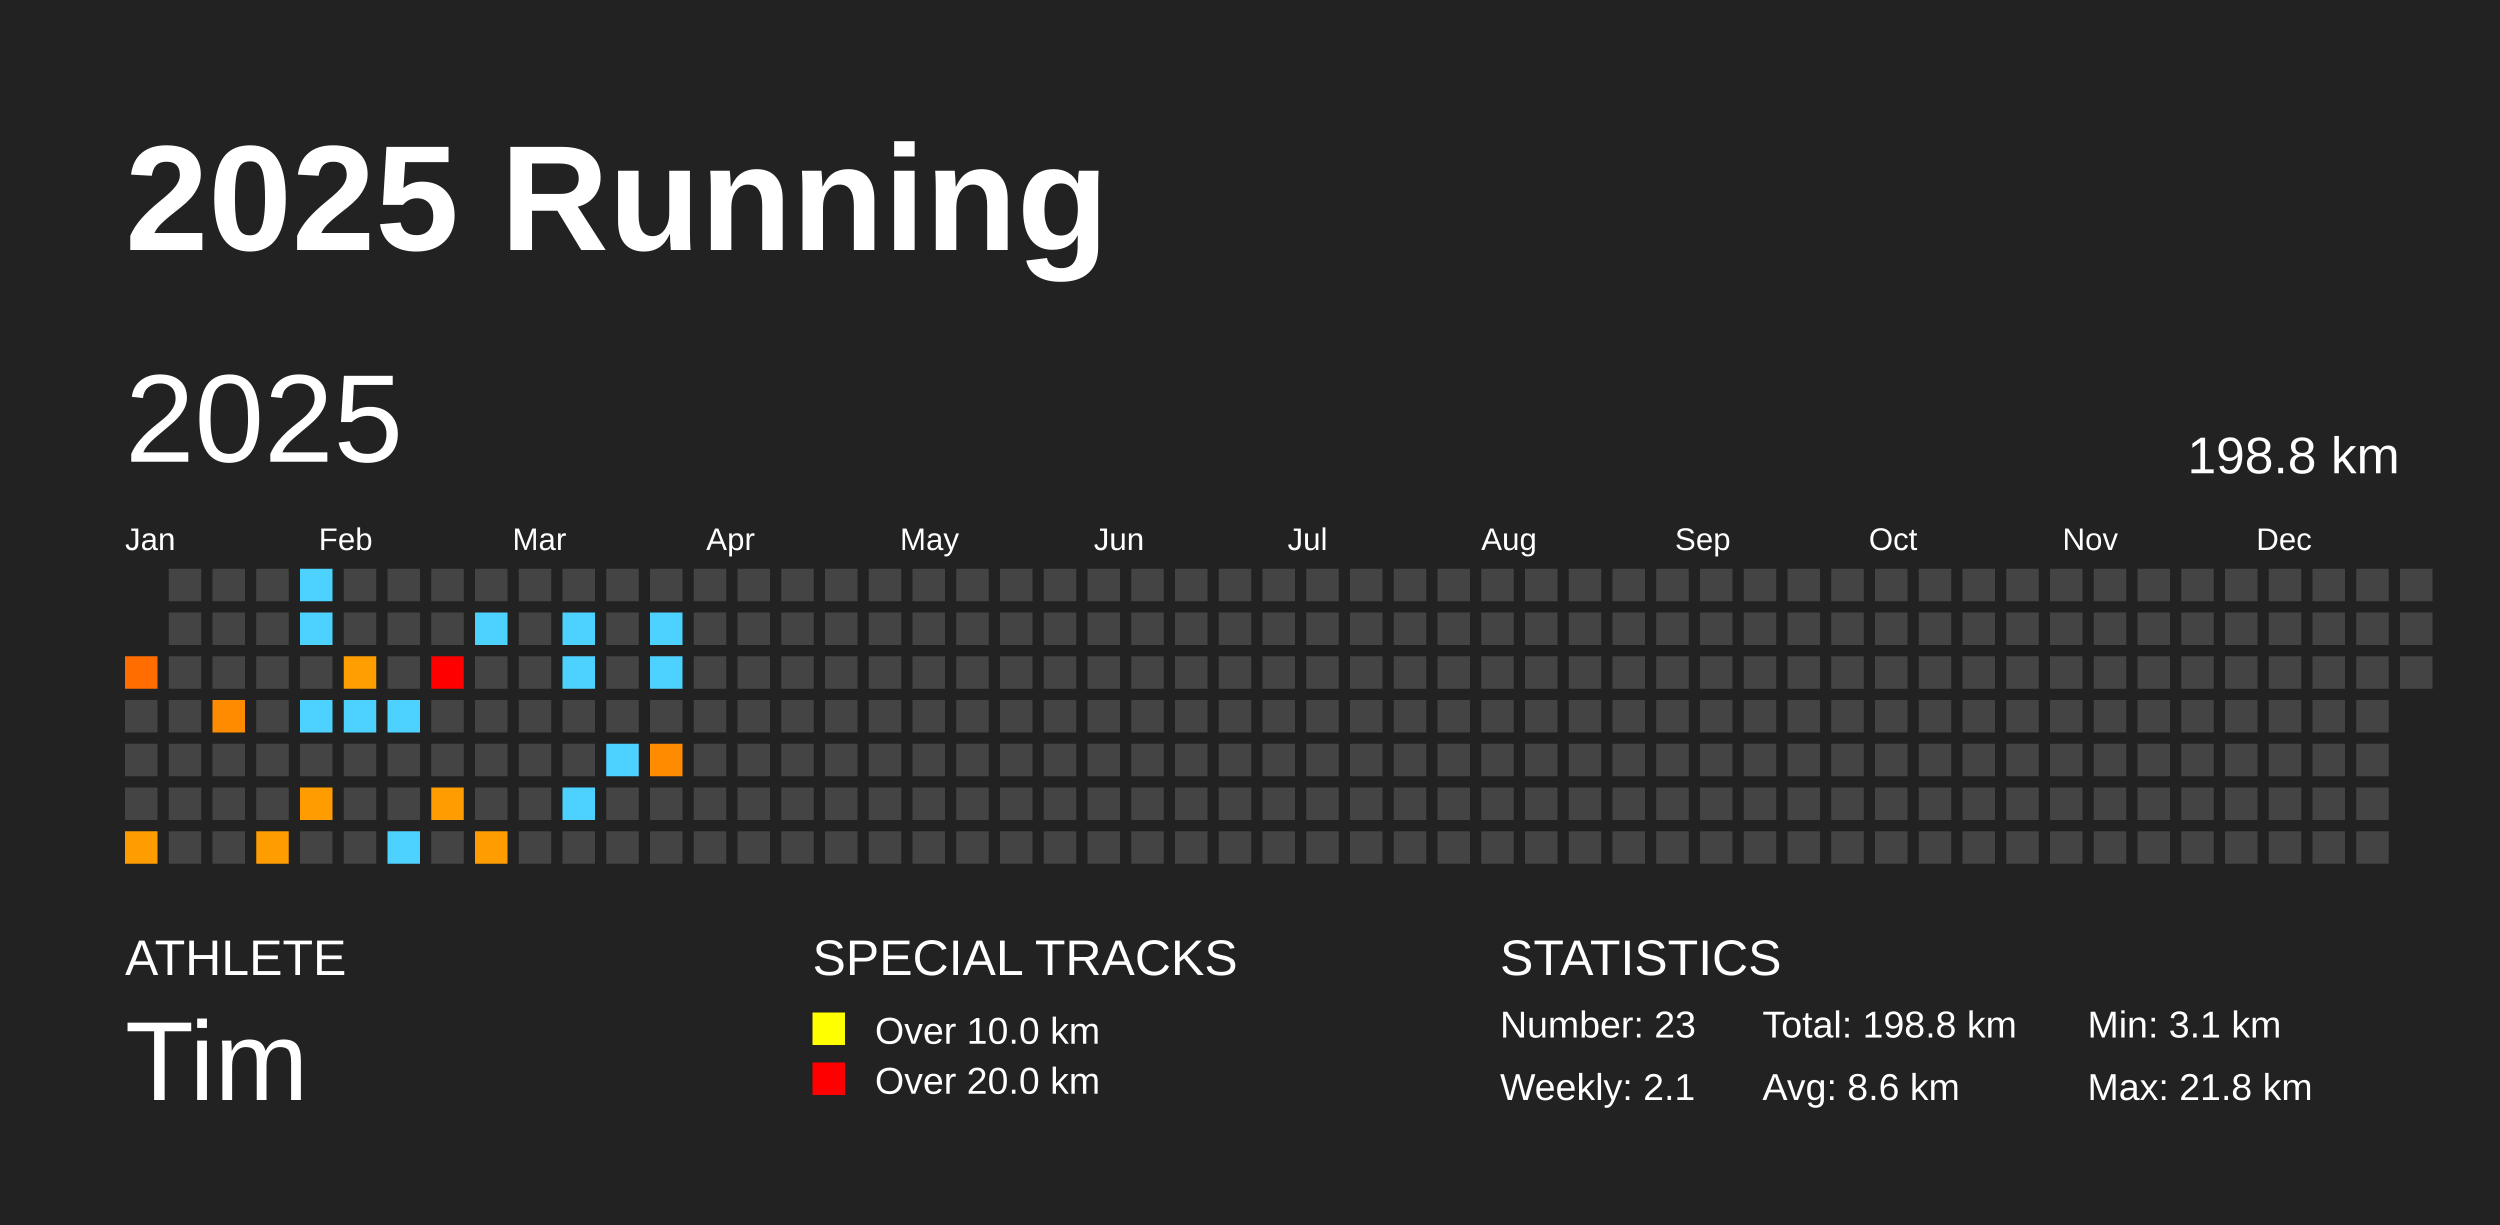
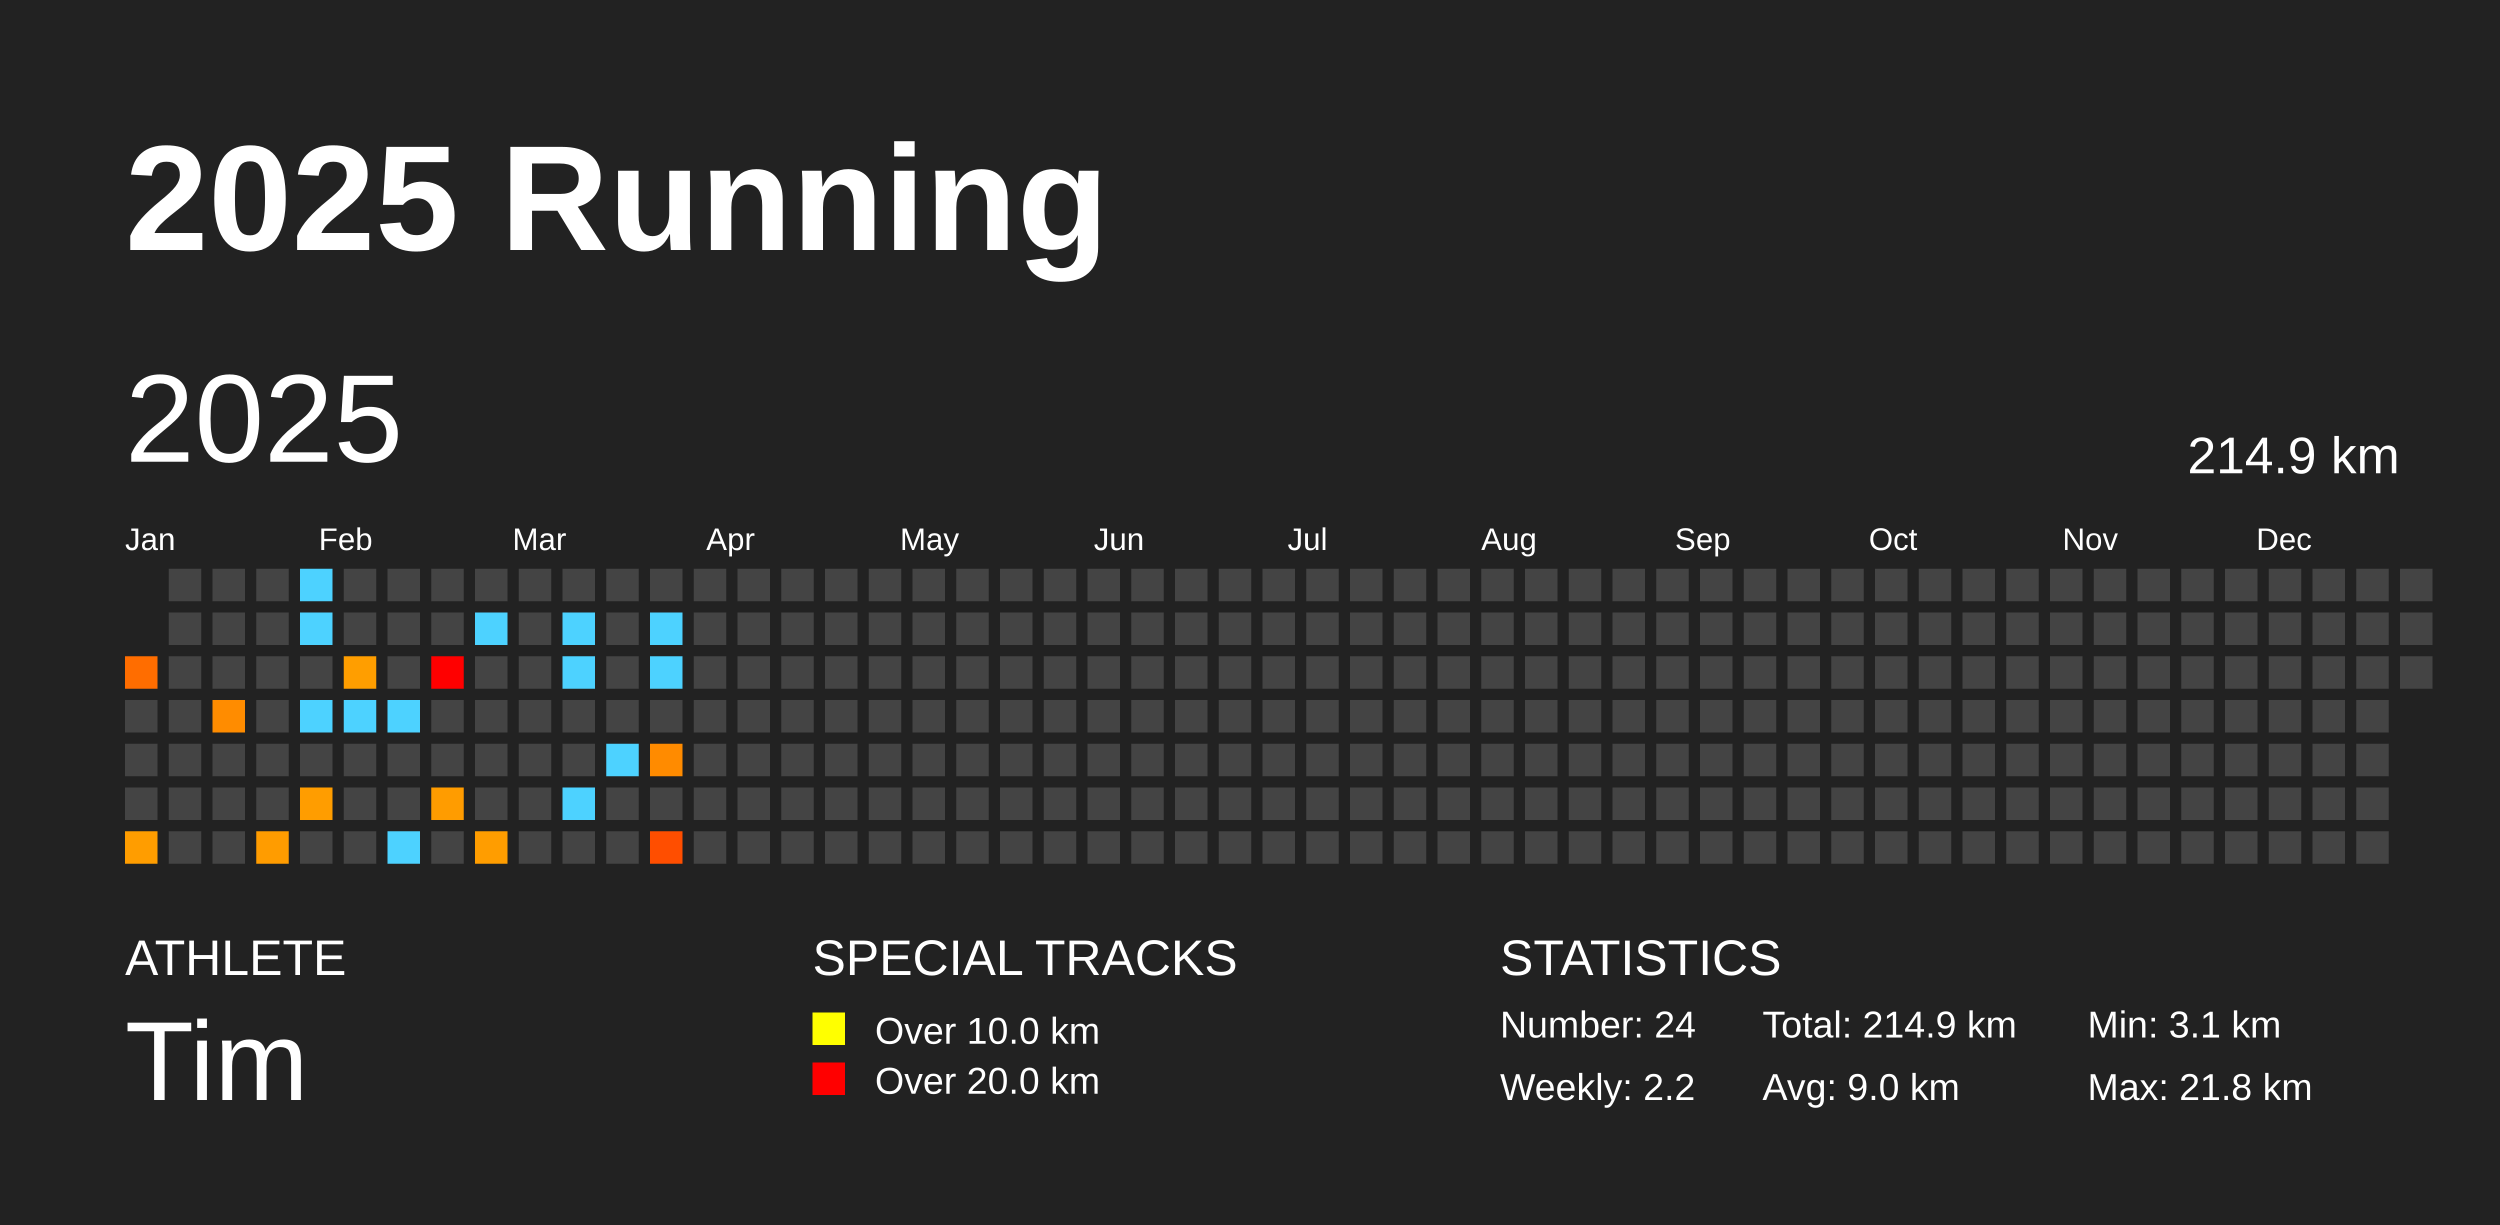
<svg xmlns="http://www.w3.org/2000/svg" baseProfile="full" height="98mm" version="1.1" viewBox="0,0,200,98" width="200mm">
  <defs />
  <rect fill="#222222" height="98" width="200" x="0" y="0" />
  <text fill="#FFFFFF" style="font-size:12px; font-family:Arial; font-weight:bold;" x="10" y="20">2025 Running</text>
  <text fill="#FFFFFF" style="font-size:4px; font-family:Arial" x="10" y="78">ATHLETE</text>
  <text fill="#FFFFFF" style="font-size:9px; font-family:Arial" x="10" y="88">Tim</text>
  <text fill="#FFFFFF" style="font-size:4px; font-family:Arial" x="65" y="78">SPECIAL TRACKS</text>
  <rect fill="yellow" height="2.6" width="2.6" x="65" y="81" />
  <text fill="#FFFFFF" style="font-size:3px; font-family:Arial" x="70" y="83.5">Over 10.0 km</text>
  <rect fill="red" height="2.6" width="2.6" x="65" y="85" />
  <text fill="#FFFFFF" style="font-size:3px; font-family:Arial" x="70" y="87.5">Over 20.0 km</text>
  <text fill="#FFFFFF" style="font-size:4px; font-family:Arial" x="120" y="78">STATISTICS</text>
-   <text fill="#FFFFFF" style="font-size:3px; font-family:Arial" x="120" y="83">Number: 23</text>
-   <text fill="#FFFFFF" style="font-size:3px; font-family:Arial" x="120" y="88">Weekly: 2.1</text>
-   <text fill="#FFFFFF" style="font-size:3px; font-family:Arial" x="141" y="83">Total: 198.8 km</text>
-   <text fill="#FFFFFF" style="font-size:3px; font-family:Arial" x="141" y="88">Avg: 8.6 km</text>
+   <text fill="#FFFFFF" style="font-size:3px; font-family:Arial" x="120" y="83">Number: 24</text>
+   <text fill="#FFFFFF" style="font-size:3px; font-family:Arial" x="120" y="88">Weekly: 2.2</text>
+   <text fill="#FFFFFF" style="font-size:3px; font-family:Arial" x="141" y="83">Total: 214.9 km</text>
+   <text fill="#FFFFFF" style="font-size:3px; font-family:Arial" x="141" y="88">Avg: 9.0 km</text>
  <text fill="#FFFFFF" style="font-size:3px; font-family:Arial" x="167" y="83">Min: 3.1 km</text>
  <text fill="#FFFFFF" style="font-size:3px; font-family:Arial" x="167" y="88">Max: 21.8 km</text>
  <text dominant-baseline="hanging" fill="#FFFFFF" style="font-size:10.0px; font-family:Arial;" x="10" y="30">2025</text>
-   <text dominant-baseline="hanging" fill="#FFFFFF" style="font-size:4.125px; font-family:Arial;" x="175" y="35">198.8 km</text>
+   <text dominant-baseline="hanging" fill="#FFFFFF" style="font-size:4.125px; font-family:Arial;" x="175" y="35">214.9 km</text>
  <text fill="#FFFFFF" style="font-size:2.5px; font-family:Arial" x="10.0" y="44">Jan</text>
  <text fill="#FFFFFF" style="font-size:2.5px; font-family:Arial" x="25.5" y="44">Feb</text>
  <text fill="#FFFFFF" style="font-size:2.5px; font-family:Arial" x="41.0" y="44">Mar</text>
  <text fill="#FFFFFF" style="font-size:2.5px; font-family:Arial" x="56.5" y="44">Apr</text>
  <text fill="#FFFFFF" style="font-size:2.5px; font-family:Arial" x="72.0" y="44">May</text>
  <text fill="#FFFFFF" style="font-size:2.5px; font-family:Arial" x="87.5" y="44">Jun</text>
  <text fill="#FFFFFF" style="font-size:2.5px; font-family:Arial" x="103.0" y="44">Jul</text>
  <text fill="#FFFFFF" style="font-size:2.5px; font-family:Arial" x="118.5" y="44">Aug</text>
  <text fill="#FFFFFF" style="font-size:2.5px; font-family:Arial" x="134.0" y="44">Sep</text>
  <text fill="#FFFFFF" style="font-size:2.5px; font-family:Arial" x="149.5" y="44">Oct</text>
  <text fill="#FFFFFF" style="font-size:2.5px; font-family:Arial" x="165.0" y="44">Nov</text>
  <text fill="#FFFFFF" style="font-size:2.5px; font-family:Arial" x="180.5" y="44">Dec</text>
  <rect fill="#ff6d00" height="2.6" width="2.6" x="10.0" y="52.5" />
  <rect fill="#444444" height="2.6" width="2.6" x="10.0" y="56.0" />
  <rect fill="#444444" height="2.6" width="2.6" x="10.0" y="59.5" />
  <rect fill="#444444" height="2.6" width="2.6" x="10.0" y="63.0" />
  <rect fill="#ff9d00" height="2.6" width="2.6" x="10.0" y="66.5" />
  <rect fill="#444444" height="2.6" width="2.6" x="13.5" y="45.5" />
  <rect fill="#444444" height="2.6" width="2.6" x="13.5" y="49.0" />
  <rect fill="#444444" height="2.6" width="2.6" x="13.5" y="52.5" />
  <rect fill="#444444" height="2.6" width="2.6" x="13.5" y="56.0" />
  <rect fill="#444444" height="2.6" width="2.6" x="13.5" y="59.5" />
  <rect fill="#444444" height="2.6" width="2.6" x="13.5" y="63.0" />
  <rect fill="#444444" height="2.6" width="2.6" x="13.5" y="66.5" />
  <rect fill="#444444" height="2.6" width="2.6" x="17.0" y="45.5" />
  <rect fill="#444444" height="2.6" width="2.6" x="17.0" y="49.0" />
  <rect fill="#444444" height="2.6" width="2.6" x="17.0" y="52.5" />
  <rect fill="#ff8c00" height="2.6" width="2.6" x="17.0" y="56.0" />
  <rect fill="#444444" height="2.6" width="2.6" x="17.0" y="59.5" />
  <rect fill="#444444" height="2.6" width="2.6" x="17.0" y="63.0" />
  <rect fill="#444444" height="2.6" width="2.6" x="17.0" y="66.5" />
  <rect fill="#444444" height="2.6" width="2.6" x="20.5" y="45.5" />
  <rect fill="#444444" height="2.6" width="2.6" x="20.5" y="49.0" />
  <rect fill="#444444" height="2.6" width="2.6" x="20.5" y="52.5" />
  <rect fill="#444444" height="2.6" width="2.6" x="20.5" y="56.0" />
  <rect fill="#444444" height="2.6" width="2.6" x="20.5" y="59.5" />
  <rect fill="#444444" height="2.6" width="2.6" x="20.5" y="63.0" />
  <rect fill="#ff9c00" height="2.6" width="2.6" x="20.5" y="66.5" />
  <rect fill="#4dd2ff" height="2.6" width="2.6" x="24.0" y="45.5" />
  <rect fill="#4dd2ff" height="2.6" width="2.6" x="24.0" y="49.0" />
  <rect fill="#444444" height="2.6" width="2.6" x="24.0" y="52.5" />
  <rect fill="#4dd2ff" height="2.6" width="2.6" x="24.0" y="56.0" />
  <rect fill="#444444" height="2.6" width="2.6" x="24.0" y="59.5" />
  <rect fill="#ff9d00" height="2.6" width="2.6" x="24.0" y="63.0" />
  <rect fill="#444444" height="2.6" width="2.6" x="24.0" y="66.5" />
  <rect fill="#444444" height="2.6" width="2.6" x="27.5" y="45.5" />
  <rect fill="#444444" height="2.6" width="2.6" x="27.5" y="49.0" />
  <rect fill="#ff9e00" height="2.6" width="2.6" x="27.5" y="52.5" />
  <rect fill="#4dd2ff" height="2.6" width="2.6" x="27.5" y="56.0" />
  <rect fill="#444444" height="2.6" width="2.6" x="27.5" y="59.5" />
  <rect fill="#444444" height="2.6" width="2.6" x="27.5" y="63.0" />
  <rect fill="#444444" height="2.6" width="2.6" x="27.5" y="66.5" />
  <rect fill="#444444" height="2.6" width="2.6" x="31.0" y="45.5" />
  <rect fill="#444444" height="2.6" width="2.6" x="31.0" y="49.0" />
  <rect fill="#444444" height="2.6" width="2.6" x="31.0" y="52.5" />
  <rect fill="#4dd2ff" height="2.6" width="2.6" x="31.0" y="56.0" />
  <rect fill="#444444" height="2.6" width="2.6" x="31.0" y="59.5" />
  <rect fill="#444444" height="2.6" width="2.6" x="31.0" y="63.0" />
  <rect fill="#4dd2ff" height="2.6" width="2.6" x="31.0" y="66.5" />
  <rect fill="#444444" height="2.6" width="2.6" x="34.5" y="45.5" />
  <rect fill="#444444" height="2.6" width="2.6" x="34.5" y="49.0" />
  <rect fill="red" height="2.6" width="2.6" x="34.5" y="52.5" />
  <rect fill="#444444" height="2.6" width="2.6" x="34.5" y="56.0" />
  <rect fill="#444444" height="2.6" width="2.6" x="34.5" y="59.5" />
  <rect fill="#ff9c00" height="2.6" width="2.6" x="34.5" y="63.0" />
  <rect fill="#444444" height="2.6" width="2.6" x="34.5" y="66.5" />
  <rect fill="#444444" height="2.6" width="2.6" x="38.0" y="45.5" />
  <rect fill="#4dd2ff" height="2.6" width="2.6" x="38.0" y="49.0" />
  <rect fill="#444444" height="2.6" width="2.6" x="38.0" y="52.5" />
  <rect fill="#444444" height="2.6" width="2.6" x="38.0" y="56.0" />
  <rect fill="#444444" height="2.6" width="2.6" x="38.0" y="59.5" />
  <rect fill="#444444" height="2.6" width="2.6" x="38.0" y="63.0" />
  <rect fill="#ff9d00" height="2.6" width="2.6" x="38.0" y="66.5" />
  <rect fill="#444444" height="2.6" width="2.6" x="41.5" y="45.5" />
  <rect fill="#444444" height="2.6" width="2.6" x="41.5" y="49.0" />
  <rect fill="#444444" height="2.6" width="2.6" x="41.5" y="52.5" />
  <rect fill="#444444" height="2.6" width="2.6" x="41.5" y="56.0" />
  <rect fill="#444444" height="2.6" width="2.6" x="41.5" y="59.5" />
  <rect fill="#444444" height="2.6" width="2.6" x="41.5" y="63.0" />
  <rect fill="#444444" height="2.6" width="2.6" x="41.5" y="66.5" />
  <rect fill="#444444" height="2.6" width="2.6" x="45.0" y="45.5" />
  <rect fill="#4dd2ff" height="2.6" width="2.6" x="45.0" y="49.0" />
  <rect fill="#4dd2ff" height="2.6" width="2.6" x="45.0" y="52.5" />
  <rect fill="#444444" height="2.6" width="2.6" x="45.0" y="56.0" />
  <rect fill="#444444" height="2.6" width="2.6" x="45.0" y="59.5" />
  <rect fill="#4dd2ff" height="2.6" width="2.6" x="45.0" y="63.0" />
  <rect fill="#444444" height="2.6" width="2.6" x="45.0" y="66.5" />
  <rect fill="#444444" height="2.6" width="2.6" x="48.5" y="45.5" />
  <rect fill="#444444" height="2.6" width="2.6" x="48.5" y="49.0" />
  <rect fill="#444444" height="2.6" width="2.6" x="48.5" y="52.5" />
  <rect fill="#444444" height="2.6" width="2.6" x="48.5" y="56.0" />
  <rect fill="#4dd2ff" height="2.6" width="2.6" x="48.5" y="59.5" />
  <rect fill="#444444" height="2.6" width="2.6" x="48.5" y="63.0" />
  <rect fill="#444444" height="2.6" width="2.6" x="48.5" y="66.5" />
  <rect fill="#444444" height="2.6" width="2.6" x="52.0" y="45.5" />
  <rect fill="#4dd2ff" height="2.6" width="2.6" x="52.0" y="49.0" />
  <rect fill="#4dd2ff" height="2.6" width="2.6" x="52.0" y="52.5" />
  <rect fill="#444444" height="2.6" width="2.6" x="52.0" y="56.0" />
  <rect fill="#ff8b00" height="2.6" width="2.6" x="52.0" y="59.5" />
  <rect fill="#444444" height="2.6" width="2.6" x="52.0" y="63.0" />
-   <rect fill="#444444" height="2.6" width="2.6" x="52.0" y="66.5" />
+   <rect fill="#ff4e00" height="2.6" width="2.6" x="52.0" y="66.5" />
  <rect fill="#444444" height="2.6" width="2.6" x="55.5" y="45.5" />
  <rect fill="#444444" height="2.6" width="2.6" x="55.5" y="49.0" />
  <rect fill="#444444" height="2.6" width="2.6" x="55.5" y="52.5" />
  <rect fill="#444444" height="2.6" width="2.6" x="55.5" y="56.0" />
  <rect fill="#444444" height="2.6" width="2.6" x="55.5" y="59.5" />
  <rect fill="#444444" height="2.6" width="2.6" x="55.5" y="63.0" />
  <rect fill="#444444" height="2.6" width="2.6" x="55.5" y="66.5" />
  <rect fill="#444444" height="2.6" width="2.6" x="59.0" y="45.5" />
  <rect fill="#444444" height="2.6" width="2.6" x="59.0" y="49.0" />
  <rect fill="#444444" height="2.6" width="2.6" x="59.0" y="52.5" />
  <rect fill="#444444" height="2.6" width="2.6" x="59.0" y="56.0" />
  <rect fill="#444444" height="2.6" width="2.6" x="59.0" y="59.5" />
  <rect fill="#444444" height="2.6" width="2.6" x="59.0" y="63.0" />
  <rect fill="#444444" height="2.6" width="2.6" x="59.0" y="66.5" />
  <rect fill="#444444" height="2.6" width="2.6" x="62.5" y="45.5" />
  <rect fill="#444444" height="2.6" width="2.6" x="62.5" y="49.0" />
  <rect fill="#444444" height="2.6" width="2.6" x="62.5" y="52.5" />
  <rect fill="#444444" height="2.6" width="2.6" x="62.5" y="56.0" />
  <rect fill="#444444" height="2.6" width="2.6" x="62.5" y="59.5" />
  <rect fill="#444444" height="2.6" width="2.6" x="62.5" y="63.0" />
  <rect fill="#444444" height="2.6" width="2.6" x="62.5" y="66.5" />
  <rect fill="#444444" height="2.6" width="2.6" x="66.0" y="45.5" />
  <rect fill="#444444" height="2.6" width="2.6" x="66.0" y="49.0" />
  <rect fill="#444444" height="2.6" width="2.6" x="66.0" y="52.5" />
  <rect fill="#444444" height="2.6" width="2.6" x="66.0" y="56.0" />
  <rect fill="#444444" height="2.6" width="2.6" x="66.0" y="59.5" />
  <rect fill="#444444" height="2.6" width="2.6" x="66.0" y="63.0" />
  <rect fill="#444444" height="2.6" width="2.6" x="66.0" y="66.5" />
  <rect fill="#444444" height="2.6" width="2.6" x="69.5" y="45.5" />
  <rect fill="#444444" height="2.6" width="2.6" x="69.5" y="49.0" />
  <rect fill="#444444" height="2.6" width="2.6" x="69.5" y="52.5" />
  <rect fill="#444444" height="2.6" width="2.6" x="69.5" y="56.0" />
  <rect fill="#444444" height="2.6" width="2.6" x="69.5" y="59.5" />
  <rect fill="#444444" height="2.6" width="2.6" x="69.5" y="63.0" />
  <rect fill="#444444" height="2.6" width="2.6" x="69.5" y="66.5" />
  <rect fill="#444444" height="2.6" width="2.6" x="73.0" y="45.5" />
  <rect fill="#444444" height="2.6" width="2.6" x="73.0" y="49.0" />
  <rect fill="#444444" height="2.6" width="2.6" x="73.0" y="52.5" />
  <rect fill="#444444" height="2.6" width="2.6" x="73.0" y="56.0" />
  <rect fill="#444444" height="2.6" width="2.6" x="73.0" y="59.5" />
  <rect fill="#444444" height="2.6" width="2.6" x="73.0" y="63.0" />
  <rect fill="#444444" height="2.6" width="2.6" x="73.0" y="66.5" />
  <rect fill="#444444" height="2.6" width="2.6" x="76.5" y="45.5" />
  <rect fill="#444444" height="2.6" width="2.6" x="76.5" y="49.0" />
  <rect fill="#444444" height="2.6" width="2.6" x="76.5" y="52.5" />
  <rect fill="#444444" height="2.6" width="2.6" x="76.5" y="56.0" />
  <rect fill="#444444" height="2.6" width="2.6" x="76.5" y="59.5" />
  <rect fill="#444444" height="2.6" width="2.6" x="76.5" y="63.0" />
  <rect fill="#444444" height="2.6" width="2.6" x="76.5" y="66.5" />
  <rect fill="#444444" height="2.6" width="2.6" x="80.0" y="45.5" />
  <rect fill="#444444" height="2.6" width="2.6" x="80.0" y="49.0" />
  <rect fill="#444444" height="2.6" width="2.6" x="80.0" y="52.5" />
  <rect fill="#444444" height="2.6" width="2.6" x="80.0" y="56.0" />
  <rect fill="#444444" height="2.6" width="2.6" x="80.0" y="59.5" />
  <rect fill="#444444" height="2.6" width="2.6" x="80.0" y="63.0" />
  <rect fill="#444444" height="2.6" width="2.6" x="80.0" y="66.5" />
  <rect fill="#444444" height="2.6" width="2.6" x="83.5" y="45.5" />
  <rect fill="#444444" height="2.6" width="2.6" x="83.5" y="49.0" />
  <rect fill="#444444" height="2.6" width="2.6" x="83.5" y="52.5" />
  <rect fill="#444444" height="2.6" width="2.6" x="83.5" y="56.0" />
  <rect fill="#444444" height="2.6" width="2.6" x="83.5" y="59.5" />
  <rect fill="#444444" height="2.6" width="2.6" x="83.5" y="63.0" />
  <rect fill="#444444" height="2.6" width="2.6" x="83.5" y="66.5" />
  <rect fill="#444444" height="2.6" width="2.6" x="87.0" y="45.5" />
  <rect fill="#444444" height="2.6" width="2.6" x="87.0" y="49.0" />
  <rect fill="#444444" height="2.6" width="2.6" x="87.0" y="52.5" />
  <rect fill="#444444" height="2.6" width="2.6" x="87.0" y="56.0" />
  <rect fill="#444444" height="2.6" width="2.6" x="87.0" y="59.5" />
  <rect fill="#444444" height="2.6" width="2.6" x="87.0" y="63.0" />
  <rect fill="#444444" height="2.6" width="2.6" x="87.0" y="66.5" />
  <rect fill="#444444" height="2.6" width="2.6" x="90.5" y="45.5" />
  <rect fill="#444444" height="2.6" width="2.6" x="90.5" y="49.0" />
  <rect fill="#444444" height="2.6" width="2.6" x="90.5" y="52.5" />
  <rect fill="#444444" height="2.6" width="2.6" x="90.5" y="56.0" />
  <rect fill="#444444" height="2.6" width="2.6" x="90.5" y="59.5" />
  <rect fill="#444444" height="2.6" width="2.6" x="90.5" y="63.0" />
  <rect fill="#444444" height="2.6" width="2.6" x="90.5" y="66.5" />
  <rect fill="#444444" height="2.6" width="2.6" x="94.0" y="45.5" />
  <rect fill="#444444" height="2.6" width="2.6" x="94.0" y="49.0" />
  <rect fill="#444444" height="2.6" width="2.6" x="94.0" y="52.5" />
  <rect fill="#444444" height="2.6" width="2.6" x="94.0" y="56.0" />
  <rect fill="#444444" height="2.6" width="2.6" x="94.0" y="59.5" />
  <rect fill="#444444" height="2.6" width="2.6" x="94.0" y="63.0" />
  <rect fill="#444444" height="2.6" width="2.6" x="94.0" y="66.5" />
  <rect fill="#444444" height="2.6" width="2.6" x="97.5" y="45.5" />
  <rect fill="#444444" height="2.6" width="2.6" x="97.5" y="49.0" />
  <rect fill="#444444" height="2.6" width="2.6" x="97.5" y="52.5" />
  <rect fill="#444444" height="2.6" width="2.6" x="97.5" y="56.0" />
  <rect fill="#444444" height="2.6" width="2.6" x="97.5" y="59.5" />
  <rect fill="#444444" height="2.6" width="2.6" x="97.5" y="63.0" />
  <rect fill="#444444" height="2.6" width="2.6" x="97.5" y="66.5" />
  <rect fill="#444444" height="2.6" width="2.6" x="101.0" y="45.5" />
  <rect fill="#444444" height="2.6" width="2.6" x="101.0" y="49.0" />
  <rect fill="#444444" height="2.6" width="2.6" x="101.0" y="52.5" />
  <rect fill="#444444" height="2.6" width="2.6" x="101.0" y="56.0" />
  <rect fill="#444444" height="2.6" width="2.6" x="101.0" y="59.5" />
  <rect fill="#444444" height="2.6" width="2.6" x="101.0" y="63.0" />
  <rect fill="#444444" height="2.6" width="2.6" x="101.0" y="66.5" />
  <rect fill="#444444" height="2.6" width="2.6" x="104.5" y="45.5" />
  <rect fill="#444444" height="2.6" width="2.6" x="104.5" y="49.0" />
  <rect fill="#444444" height="2.6" width="2.6" x="104.5" y="52.5" />
  <rect fill="#444444" height="2.6" width="2.6" x="104.5" y="56.0" />
  <rect fill="#444444" height="2.6" width="2.6" x="104.5" y="59.5" />
  <rect fill="#444444" height="2.6" width="2.6" x="104.5" y="63.0" />
  <rect fill="#444444" height="2.6" width="2.6" x="104.5" y="66.5" />
  <rect fill="#444444" height="2.6" width="2.6" x="108.0" y="45.5" />
  <rect fill="#444444" height="2.6" width="2.6" x="108.0" y="49.0" />
  <rect fill="#444444" height="2.6" width="2.6" x="108.0" y="52.5" />
  <rect fill="#444444" height="2.6" width="2.6" x="108.0" y="56.0" />
  <rect fill="#444444" height="2.6" width="2.6" x="108.0" y="59.5" />
  <rect fill="#444444" height="2.6" width="2.6" x="108.0" y="63.0" />
  <rect fill="#444444" height="2.6" width="2.6" x="108.0" y="66.5" />
  <rect fill="#444444" height="2.6" width="2.6" x="111.5" y="45.5" />
  <rect fill="#444444" height="2.6" width="2.6" x="111.5" y="49.0" />
  <rect fill="#444444" height="2.6" width="2.6" x="111.5" y="52.5" />
  <rect fill="#444444" height="2.6" width="2.6" x="111.5" y="56.0" />
  <rect fill="#444444" height="2.6" width="2.6" x="111.5" y="59.5" />
  <rect fill="#444444" height="2.6" width="2.6" x="111.5" y="63.0" />
  <rect fill="#444444" height="2.6" width="2.6" x="111.5" y="66.5" />
  <rect fill="#444444" height="2.6" width="2.6" x="115.0" y="45.5" />
  <rect fill="#444444" height="2.6" width="2.6" x="115.0" y="49.0" />
  <rect fill="#444444" height="2.6" width="2.6" x="115.0" y="52.5" />
  <rect fill="#444444" height="2.6" width="2.6" x="115.0" y="56.0" />
  <rect fill="#444444" height="2.6" width="2.6" x="115.0" y="59.5" />
  <rect fill="#444444" height="2.6" width="2.6" x="115.0" y="63.0" />
  <rect fill="#444444" height="2.6" width="2.6" x="115.0" y="66.5" />
  <rect fill="#444444" height="2.6" width="2.6" x="118.5" y="45.5" />
  <rect fill="#444444" height="2.6" width="2.6" x="118.5" y="49.0" />
  <rect fill="#444444" height="2.6" width="2.6" x="118.5" y="52.5" />
  <rect fill="#444444" height="2.6" width="2.6" x="118.5" y="56.0" />
  <rect fill="#444444" height="2.6" width="2.6" x="118.5" y="59.5" />
  <rect fill="#444444" height="2.6" width="2.6" x="118.5" y="63.0" />
  <rect fill="#444444" height="2.6" width="2.6" x="118.5" y="66.5" />
  <rect fill="#444444" height="2.6" width="2.6" x="122.0" y="45.5" />
  <rect fill="#444444" height="2.6" width="2.6" x="122.0" y="49.0" />
  <rect fill="#444444" height="2.6" width="2.6" x="122.0" y="52.5" />
  <rect fill="#444444" height="2.6" width="2.6" x="122.0" y="56.0" />
  <rect fill="#444444" height="2.6" width="2.6" x="122.0" y="59.5" />
  <rect fill="#444444" height="2.6" width="2.6" x="122.0" y="63.0" />
  <rect fill="#444444" height="2.6" width="2.6" x="122.0" y="66.5" />
  <rect fill="#444444" height="2.6" width="2.6" x="125.5" y="45.5" />
  <rect fill="#444444" height="2.6" width="2.6" x="125.5" y="49.0" />
  <rect fill="#444444" height="2.6" width="2.6" x="125.5" y="52.5" />
  <rect fill="#444444" height="2.6" width="2.6" x="125.5" y="56.0" />
  <rect fill="#444444" height="2.6" width="2.6" x="125.5" y="59.5" />
  <rect fill="#444444" height="2.6" width="2.6" x="125.5" y="63.0" />
  <rect fill="#444444" height="2.6" width="2.6" x="125.5" y="66.5" />
  <rect fill="#444444" height="2.6" width="2.6" x="129.0" y="45.5" />
  <rect fill="#444444" height="2.6" width="2.6" x="129.0" y="49.0" />
  <rect fill="#444444" height="2.6" width="2.6" x="129.0" y="52.5" />
  <rect fill="#444444" height="2.6" width="2.6" x="129.0" y="56.0" />
  <rect fill="#444444" height="2.6" width="2.6" x="129.0" y="59.5" />
  <rect fill="#444444" height="2.6" width="2.6" x="129.0" y="63.0" />
  <rect fill="#444444" height="2.6" width="2.6" x="129.0" y="66.5" />
  <rect fill="#444444" height="2.6" width="2.6" x="132.5" y="45.5" />
  <rect fill="#444444" height="2.6" width="2.6" x="132.5" y="49.0" />
  <rect fill="#444444" height="2.6" width="2.6" x="132.5" y="52.5" />
  <rect fill="#444444" height="2.6" width="2.6" x="132.5" y="56.0" />
  <rect fill="#444444" height="2.6" width="2.6" x="132.5" y="59.5" />
  <rect fill="#444444" height="2.6" width="2.6" x="132.5" y="63.0" />
  <rect fill="#444444" height="2.6" width="2.6" x="132.5" y="66.5" />
  <rect fill="#444444" height="2.6" width="2.6" x="136.0" y="45.5" />
  <rect fill="#444444" height="2.6" width="2.6" x="136.0" y="49.0" />
  <rect fill="#444444" height="2.6" width="2.6" x="136.0" y="52.5" />
  <rect fill="#444444" height="2.6" width="2.6" x="136.0" y="56.0" />
  <rect fill="#444444" height="2.6" width="2.6" x="136.0" y="59.5" />
  <rect fill="#444444" height="2.6" width="2.6" x="136.0" y="63.0" />
  <rect fill="#444444" height="2.6" width="2.6" x="136.0" y="66.5" />
  <rect fill="#444444" height="2.6" width="2.6" x="139.5" y="45.5" />
  <rect fill="#444444" height="2.6" width="2.6" x="139.5" y="49.0" />
  <rect fill="#444444" height="2.6" width="2.6" x="139.5" y="52.5" />
  <rect fill="#444444" height="2.6" width="2.6" x="139.5" y="56.0" />
  <rect fill="#444444" height="2.6" width="2.6" x="139.5" y="59.5" />
  <rect fill="#444444" height="2.6" width="2.6" x="139.5" y="63.0" />
  <rect fill="#444444" height="2.6" width="2.6" x="139.5" y="66.5" />
  <rect fill="#444444" height="2.6" width="2.6" x="143.0" y="45.5" />
  <rect fill="#444444" height="2.6" width="2.6" x="143.0" y="49.0" />
  <rect fill="#444444" height="2.6" width="2.6" x="143.0" y="52.5" />
  <rect fill="#444444" height="2.6" width="2.6" x="143.0" y="56.0" />
  <rect fill="#444444" height="2.6" width="2.6" x="143.0" y="59.5" />
  <rect fill="#444444" height="2.6" width="2.6" x="143.0" y="63.0" />
  <rect fill="#444444" height="2.6" width="2.6" x="143.0" y="66.5" />
  <rect fill="#444444" height="2.6" width="2.6" x="146.5" y="45.5" />
  <rect fill="#444444" height="2.6" width="2.6" x="146.5" y="49.0" />
  <rect fill="#444444" height="2.6" width="2.6" x="146.5" y="52.5" />
  <rect fill="#444444" height="2.6" width="2.6" x="146.5" y="56.0" />
  <rect fill="#444444" height="2.6" width="2.6" x="146.5" y="59.5" />
  <rect fill="#444444" height="2.6" width="2.6" x="146.5" y="63.0" />
  <rect fill="#444444" height="2.6" width="2.6" x="146.5" y="66.5" />
  <rect fill="#444444" height="2.6" width="2.6" x="150.0" y="45.5" />
  <rect fill="#444444" height="2.6" width="2.6" x="150.0" y="49.0" />
  <rect fill="#444444" height="2.6" width="2.6" x="150.0" y="52.5" />
  <rect fill="#444444" height="2.6" width="2.6" x="150.0" y="56.0" />
  <rect fill="#444444" height="2.6" width="2.6" x="150.0" y="59.5" />
  <rect fill="#444444" height="2.6" width="2.6" x="150.0" y="63.0" />
  <rect fill="#444444" height="2.6" width="2.6" x="150.0" y="66.5" />
  <rect fill="#444444" height="2.6" width="2.6" x="153.5" y="45.5" />
  <rect fill="#444444" height="2.6" width="2.6" x="153.5" y="49.0" />
  <rect fill="#444444" height="2.6" width="2.6" x="153.5" y="52.5" />
  <rect fill="#444444" height="2.6" width="2.6" x="153.5" y="56.0" />
  <rect fill="#444444" height="2.6" width="2.6" x="153.5" y="59.5" />
  <rect fill="#444444" height="2.6" width="2.6" x="153.5" y="63.0" />
  <rect fill="#444444" height="2.6" width="2.6" x="153.5" y="66.5" />
  <rect fill="#444444" height="2.6" width="2.6" x="157.0" y="45.5" />
  <rect fill="#444444" height="2.6" width="2.6" x="157.0" y="49.0" />
  <rect fill="#444444" height="2.6" width="2.6" x="157.0" y="52.5" />
  <rect fill="#444444" height="2.6" width="2.6" x="157.0" y="56.0" />
  <rect fill="#444444" height="2.6" width="2.6" x="157.0" y="59.5" />
  <rect fill="#444444" height="2.6" width="2.6" x="157.0" y="63.0" />
  <rect fill="#444444" height="2.6" width="2.6" x="157.0" y="66.5" />
  <rect fill="#444444" height="2.6" width="2.6" x="160.5" y="45.5" />
  <rect fill="#444444" height="2.6" width="2.6" x="160.5" y="49.0" />
  <rect fill="#444444" height="2.6" width="2.6" x="160.5" y="52.5" />
  <rect fill="#444444" height="2.6" width="2.6" x="160.5" y="56.0" />
  <rect fill="#444444" height="2.6" width="2.6" x="160.5" y="59.5" />
  <rect fill="#444444" height="2.6" width="2.6" x="160.5" y="63.0" />
  <rect fill="#444444" height="2.6" width="2.6" x="160.5" y="66.5" />
  <rect fill="#444444" height="2.6" width="2.6" x="164.0" y="45.5" />
  <rect fill="#444444" height="2.6" width="2.6" x="164.0" y="49.0" />
  <rect fill="#444444" height="2.6" width="2.6" x="164.0" y="52.5" />
  <rect fill="#444444" height="2.6" width="2.6" x="164.0" y="56.0" />
  <rect fill="#444444" height="2.6" width="2.6" x="164.0" y="59.5" />
  <rect fill="#444444" height="2.6" width="2.6" x="164.0" y="63.0" />
  <rect fill="#444444" height="2.6" width="2.6" x="164.0" y="66.5" />
  <rect fill="#444444" height="2.6" width="2.6" x="167.5" y="45.5" />
  <rect fill="#444444" height="2.6" width="2.6" x="167.5" y="49.0" />
  <rect fill="#444444" height="2.6" width="2.6" x="167.5" y="52.5" />
  <rect fill="#444444" height="2.6" width="2.6" x="167.5" y="56.0" />
  <rect fill="#444444" height="2.6" width="2.6" x="167.5" y="59.5" />
  <rect fill="#444444" height="2.6" width="2.6" x="167.5" y="63.0" />
  <rect fill="#444444" height="2.6" width="2.6" x="167.5" y="66.5" />
  <rect fill="#444444" height="2.6" width="2.6" x="171.0" y="45.5" />
  <rect fill="#444444" height="2.6" width="2.6" x="171.0" y="49.0" />
  <rect fill="#444444" height="2.6" width="2.6" x="171.0" y="52.5" />
  <rect fill="#444444" height="2.6" width="2.6" x="171.0" y="56.0" />
  <rect fill="#444444" height="2.6" width="2.6" x="171.0" y="59.5" />
  <rect fill="#444444" height="2.6" width="2.6" x="171.0" y="63.0" />
  <rect fill="#444444" height="2.6" width="2.6" x="171.0" y="66.5" />
  <rect fill="#444444" height="2.6" width="2.6" x="174.5" y="45.5" />
  <rect fill="#444444" height="2.6" width="2.6" x="174.5" y="49.0" />
  <rect fill="#444444" height="2.6" width="2.6" x="174.5" y="52.5" />
  <rect fill="#444444" height="2.6" width="2.6" x="174.5" y="56.0" />
  <rect fill="#444444" height="2.6" width="2.6" x="174.5" y="59.5" />
  <rect fill="#444444" height="2.6" width="2.6" x="174.5" y="63.0" />
  <rect fill="#444444" height="2.6" width="2.6" x="174.5" y="66.5" />
  <rect fill="#444444" height="2.6" width="2.6" x="178.0" y="45.5" />
  <rect fill="#444444" height="2.6" width="2.6" x="178.0" y="49.0" />
  <rect fill="#444444" height="2.6" width="2.6" x="178.0" y="52.5" />
  <rect fill="#444444" height="2.6" width="2.6" x="178.0" y="56.0" />
  <rect fill="#444444" height="2.6" width="2.6" x="178.0" y="59.5" />
  <rect fill="#444444" height="2.6" width="2.6" x="178.0" y="63.0" />
  <rect fill="#444444" height="2.6" width="2.6" x="178.0" y="66.5" />
  <rect fill="#444444" height="2.6" width="2.6" x="181.5" y="45.5" />
  <rect fill="#444444" height="2.6" width="2.6" x="181.5" y="49.0" />
  <rect fill="#444444" height="2.6" width="2.6" x="181.5" y="52.5" />
  <rect fill="#444444" height="2.6" width="2.6" x="181.5" y="56.0" />
  <rect fill="#444444" height="2.6" width="2.6" x="181.5" y="59.5" />
  <rect fill="#444444" height="2.6" width="2.6" x="181.5" y="63.0" />
  <rect fill="#444444" height="2.6" width="2.6" x="181.5" y="66.5" />
  <rect fill="#444444" height="2.6" width="2.6" x="185.0" y="45.5" />
  <rect fill="#444444" height="2.6" width="2.6" x="185.0" y="49.0" />
  <rect fill="#444444" height="2.6" width="2.6" x="185.0" y="52.5" />
  <rect fill="#444444" height="2.6" width="2.6" x="185.0" y="56.0" />
  <rect fill="#444444" height="2.6" width="2.6" x="185.0" y="59.5" />
  <rect fill="#444444" height="2.6" width="2.6" x="185.0" y="63.0" />
  <rect fill="#444444" height="2.6" width="2.6" x="185.0" y="66.5" />
  <rect fill="#444444" height="2.6" width="2.6" x="188.5" y="45.5" />
  <rect fill="#444444" height="2.6" width="2.6" x="188.5" y="49.0" />
  <rect fill="#444444" height="2.6" width="2.6" x="188.5" y="52.5" />
  <rect fill="#444444" height="2.6" width="2.6" x="188.5" y="56.0" />
  <rect fill="#444444" height="2.6" width="2.6" x="188.5" y="59.5" />
  <rect fill="#444444" height="2.6" width="2.6" x="188.5" y="63.0" />
  <rect fill="#444444" height="2.6" width="2.6" x="188.5" y="66.5" />
  <rect fill="#444444" height="2.6" width="2.6" x="192.0" y="45.5" />
  <rect fill="#444444" height="2.6" width="2.6" x="192.0" y="49.0" />
  <rect fill="#444444" height="2.6" width="2.6" x="192.0" y="52.5" />
</svg>
